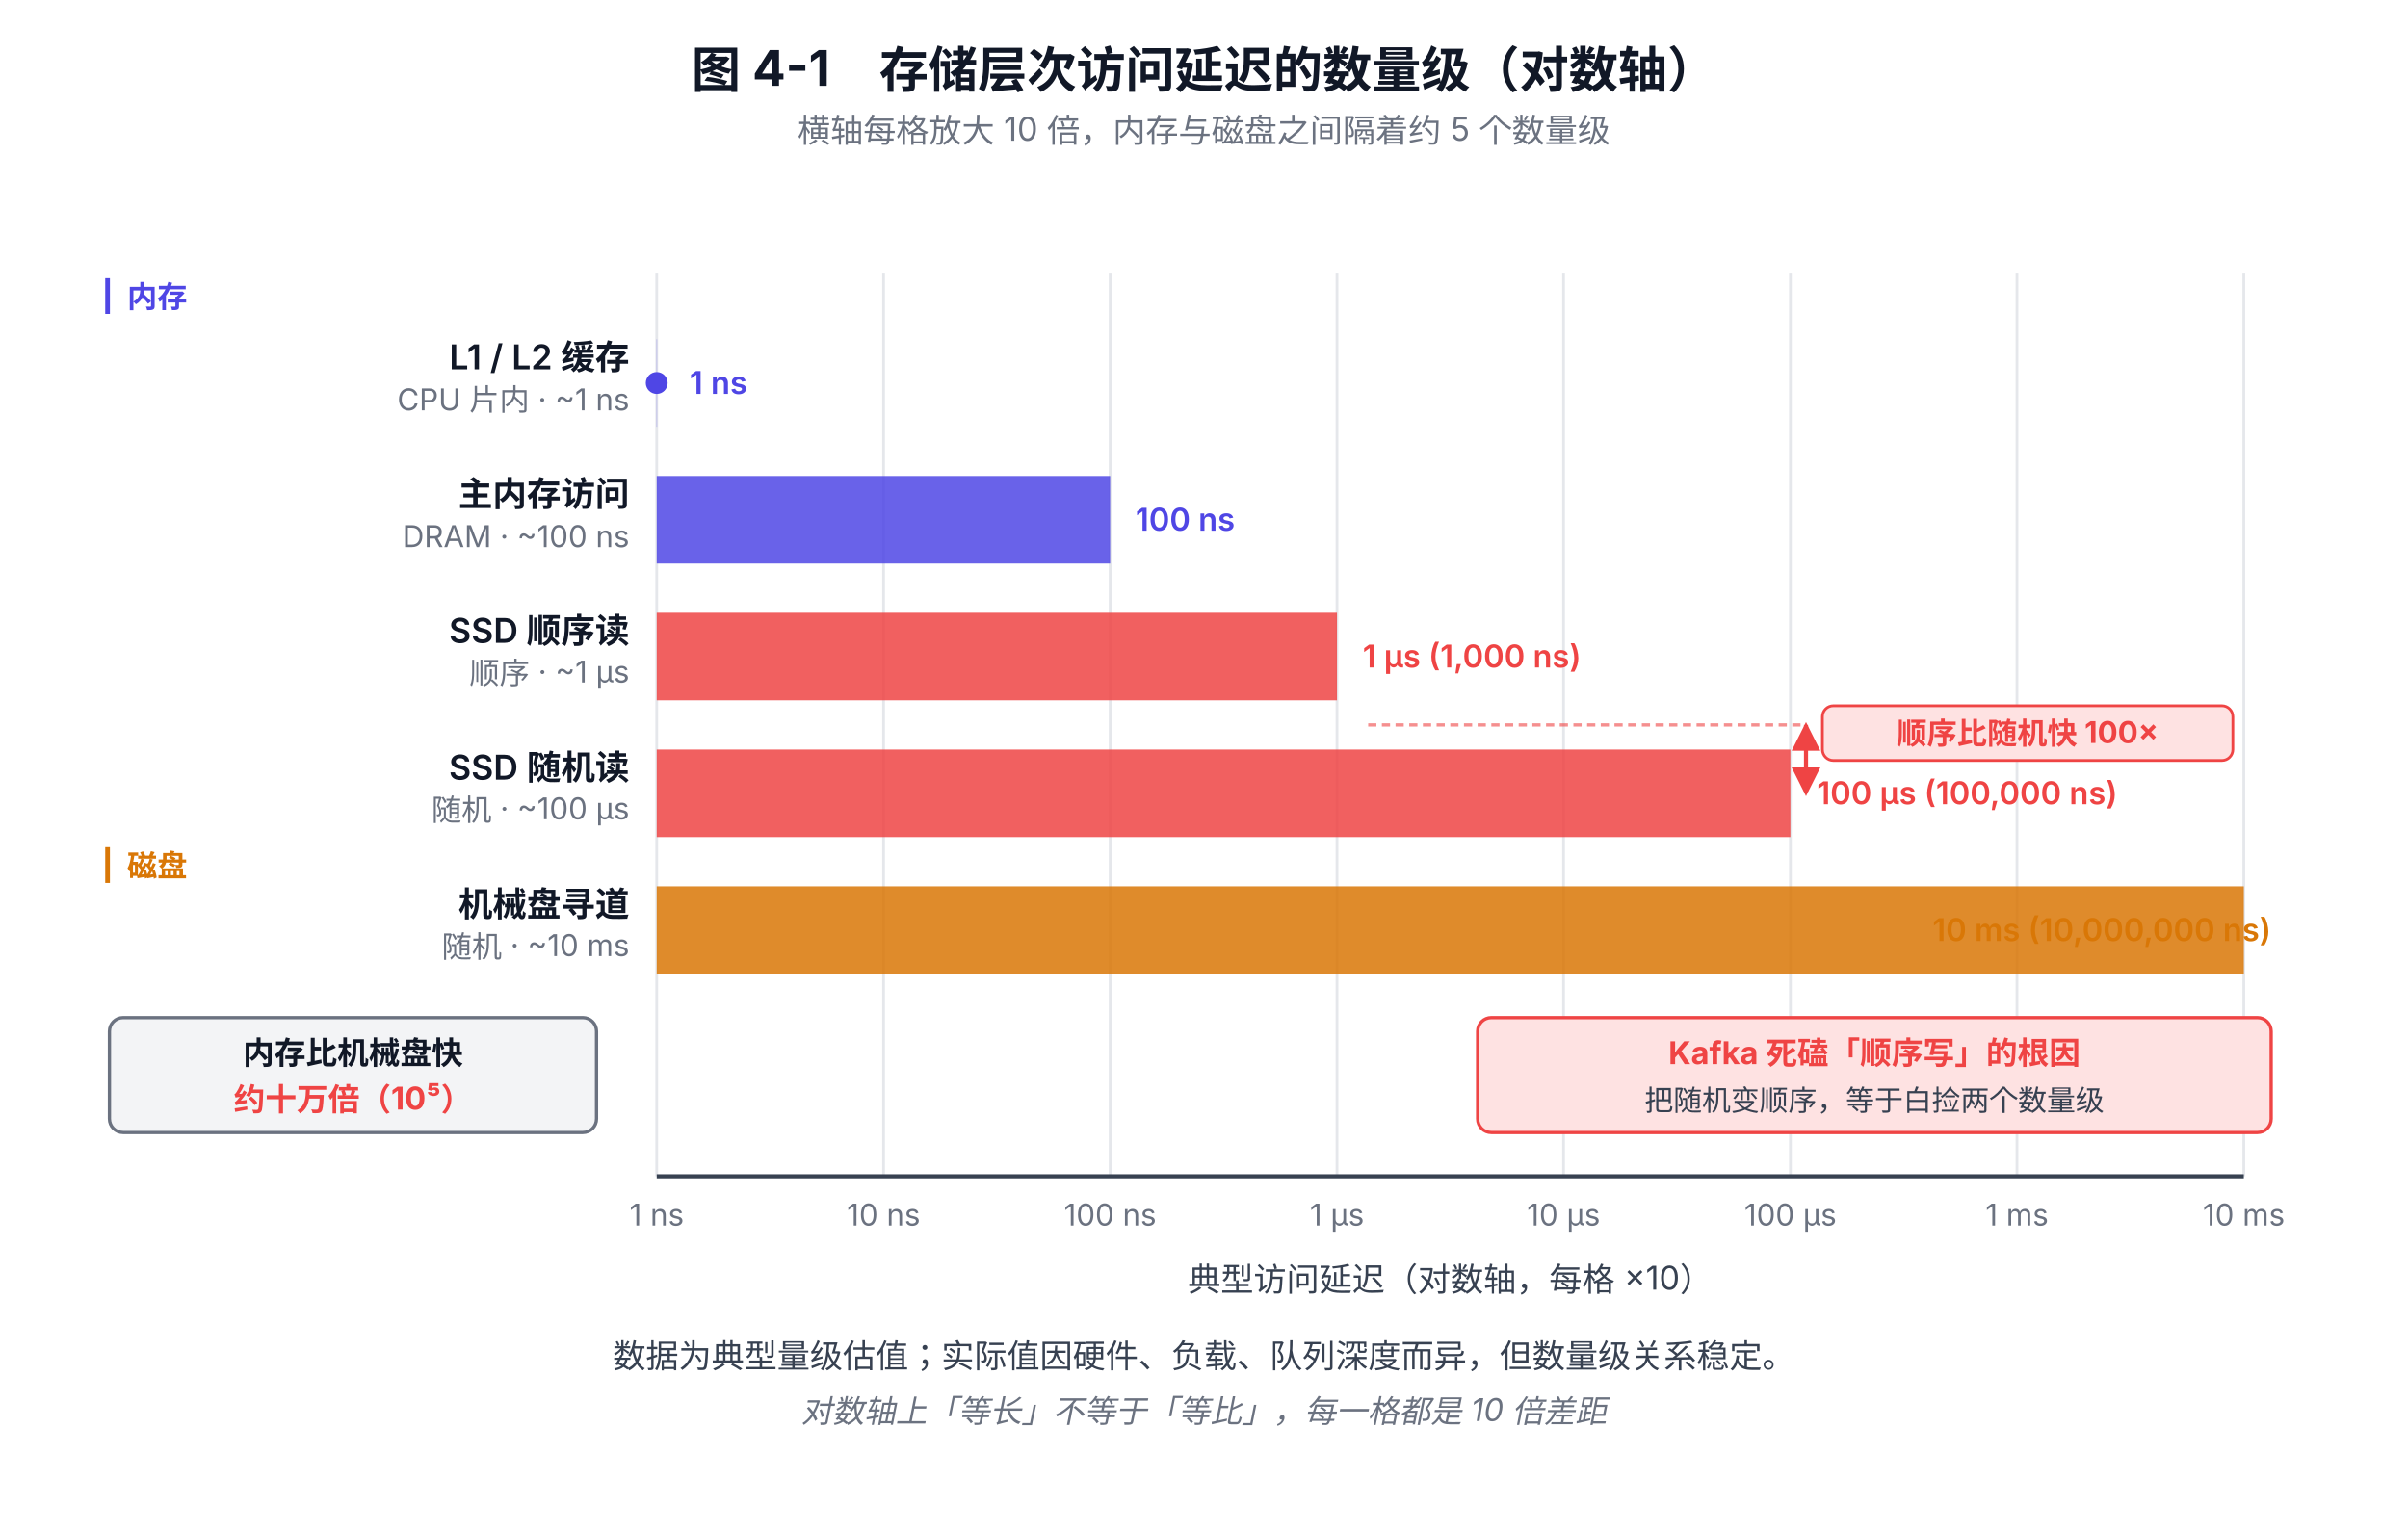
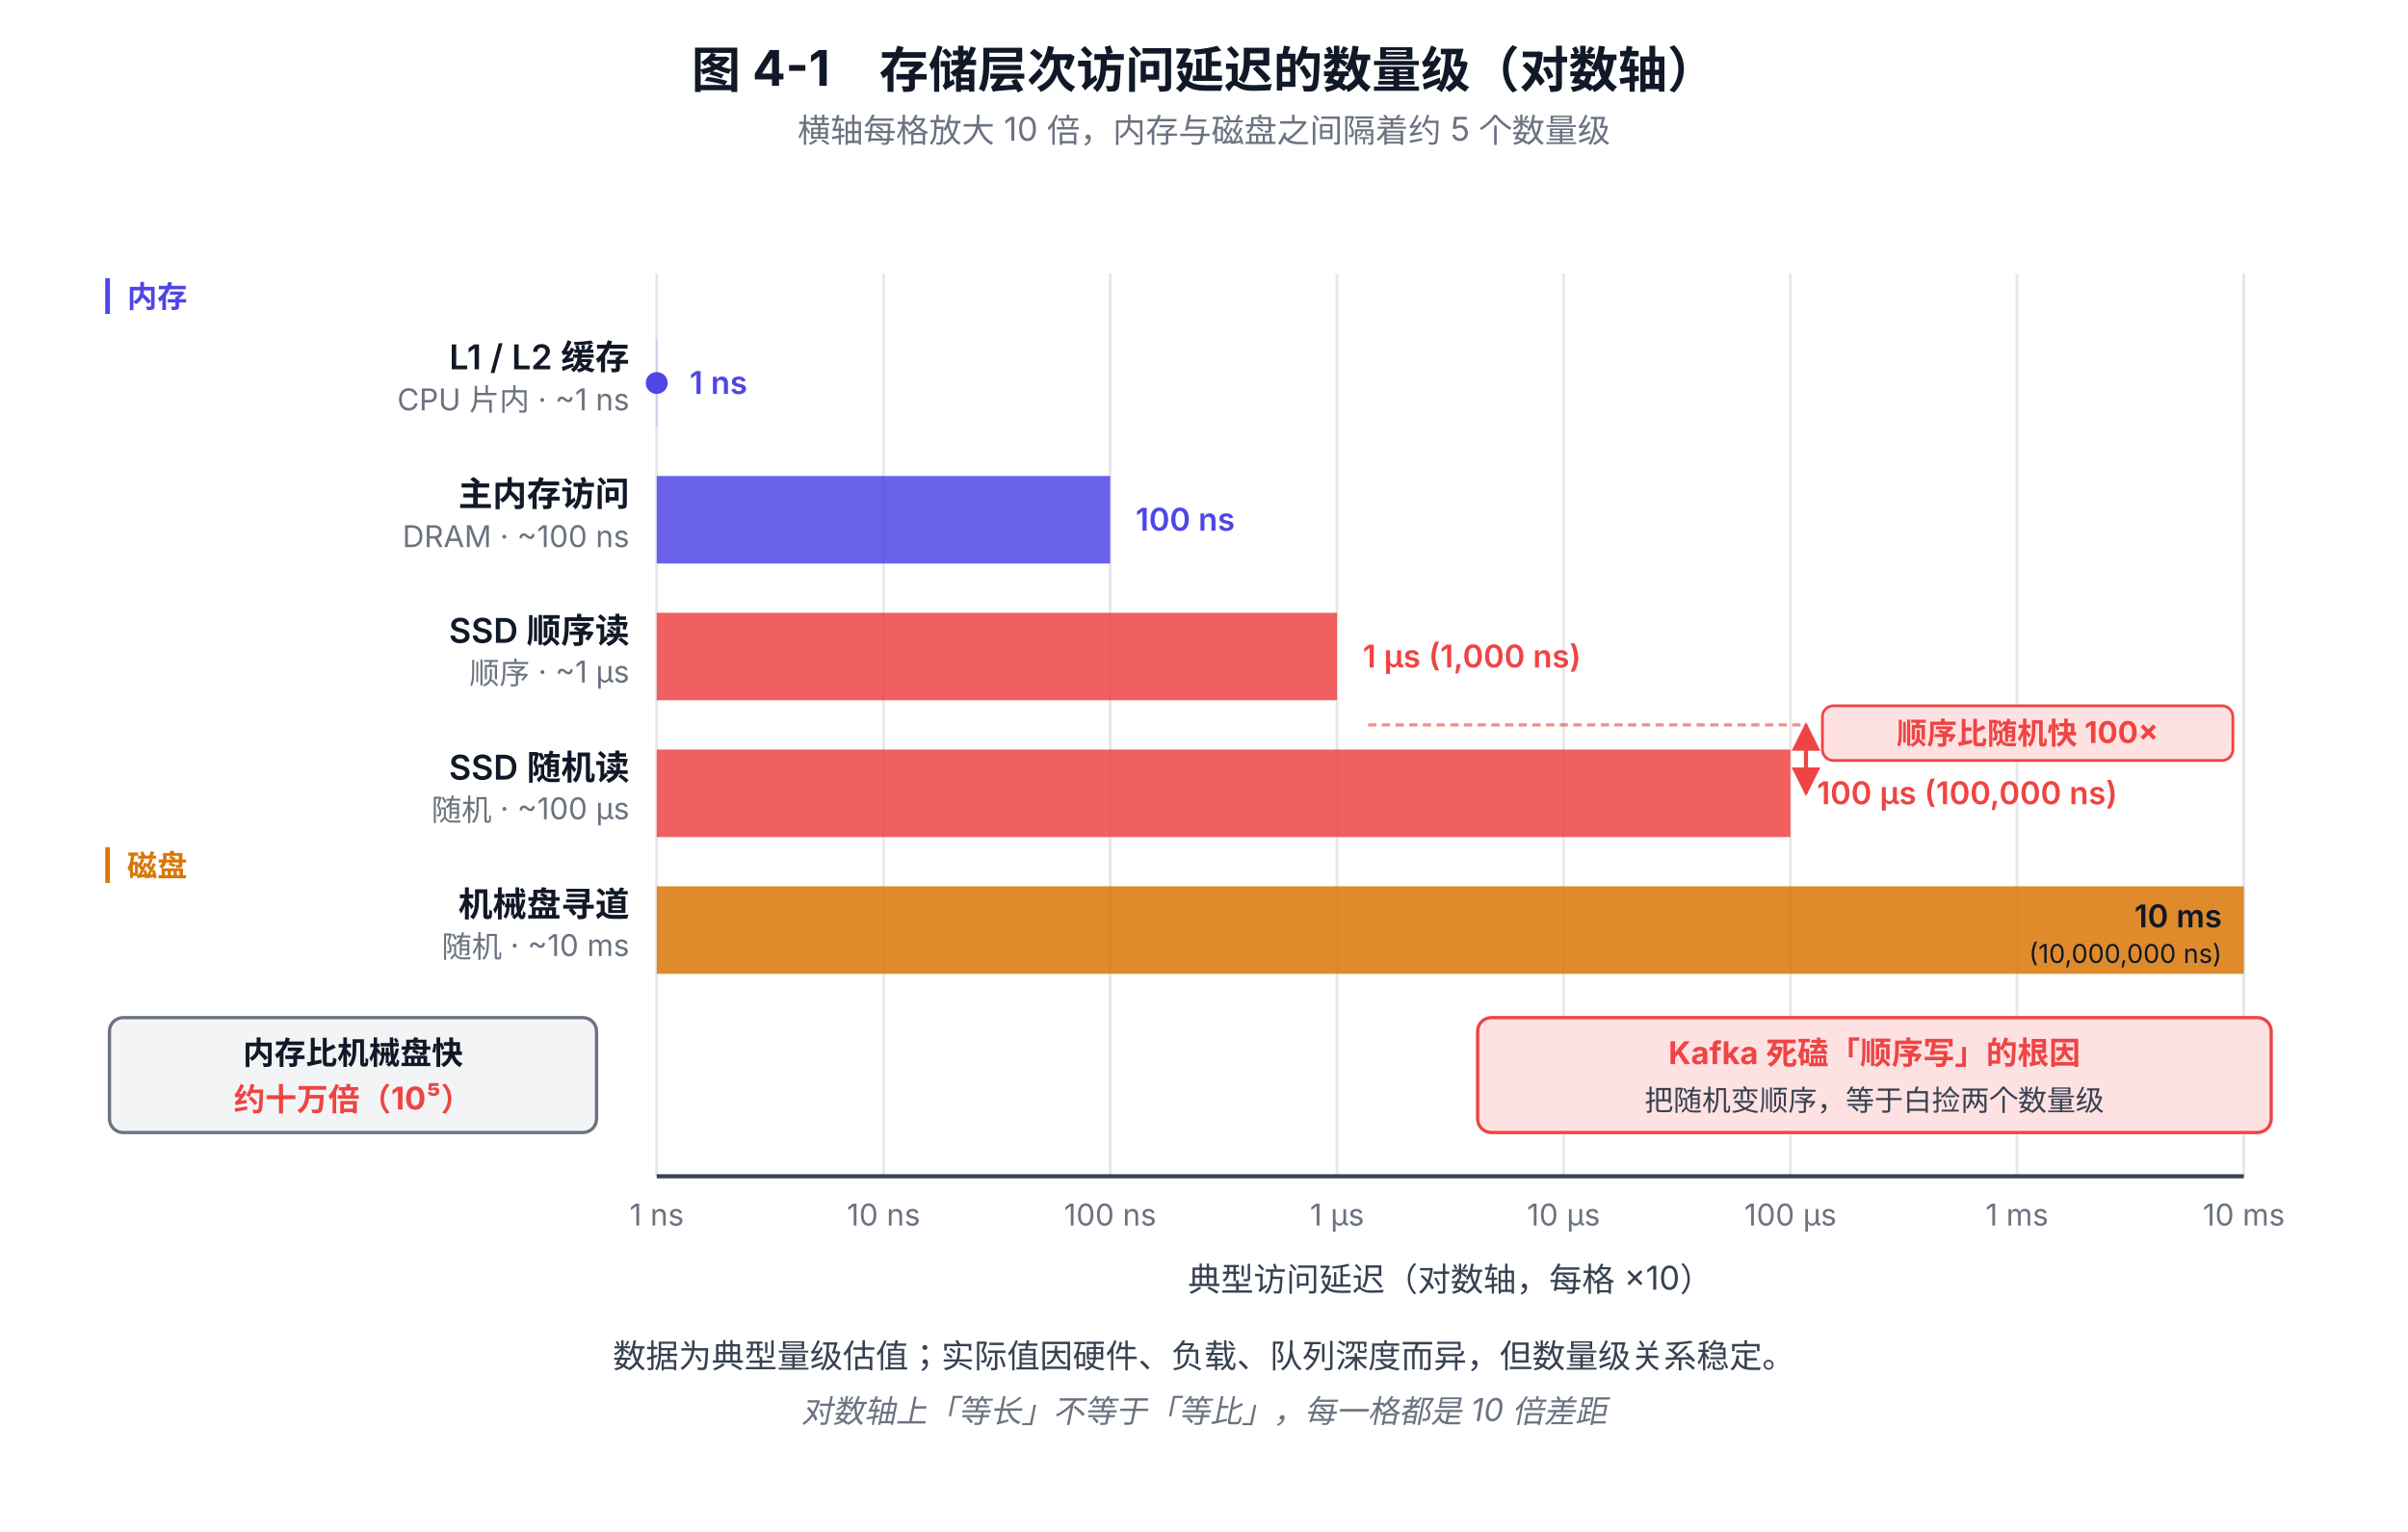
<svg xmlns="http://www.w3.org/2000/svg" viewBox="0 0 880 560" font-family="system-ui, -apple-system, 'PingFang SC', 'Microsoft YaHei', sans-serif">
  <defs>
    <marker id="arrow-red-3-6" viewBox="0 0 10 10" refX="9" refY="5" markerWidth="7" markerHeight="7" orient="auto-start-reverse">
      <path d="M0,0 L10,5 L0,10 z" fill="#EF4444" />
    </marker>
  </defs>
  <text x="440" y="32" text-anchor="middle" font-size="18" font-weight="700" fill="#111827">图 4-1　存储层次访问延迟的数量级（对数轴）</text>
  <text x="440" y="52" text-anchor="middle" font-size="12" fill="#6B7280">横轴每格放大 10 倍，内存与磁盘之间隔着约 5 个数量级</text>
  <g stroke="#E5E7EB" stroke-width="1">
    <line x1="240" y1="100" x2="240" y2="430" />
    <line x1="322.9" y1="100" x2="322.9" y2="430" />
    <line x1="405.7" y1="100" x2="405.7" y2="430" />
    <line x1="488.6" y1="100" x2="488.6" y2="430" />
    <line x1="571.4" y1="100" x2="571.4" y2="430" />
    <line x1="654.3" y1="100" x2="654.3" y2="430" />
    <line x1="737.1" y1="100" x2="737.1" y2="430" />
    <line x1="820" y1="100" x2="820" y2="430" />
  </g>
  <line x1="240" y1="430" x2="820" y2="430" stroke="#374151" stroke-width="1.5" />
  <g font-size="11" fill="#6B7280" text-anchor="middle">
    <text x="240" y="448">1 ns</text>
    <text x="322.9" y="448">10 ns</text>
    <text x="405.7" y="448">100 ns</text>
    <text x="488.6" y="448">1 μs</text>
    <text x="571.4" y="448">10 μs</text>
    <text x="654.3" y="448">100 μs</text>
    <text x="737.1" y="448">1 ms</text>
    <text x="820" y="448">10 ms</text>
  </g>
  <text x="530" y="472" text-anchor="middle" font-size="12" fill="#374151">典型访问延迟（对数轴，每格 ×10）</text>
  <text x="230" y="135" text-anchor="end" font-size="12.5" font-weight="600" fill="#111827">L1 / L2 缓存</text>
  <text x="230" y="150" text-anchor="end" font-size="11" fill="#6B7280">CPU 片内 · ~1 ns</text>
  <rect x="240" y="124" width="0.1" height="32" fill="#4F46E5" opacity="0.85" />
  <circle cx="240" cy="140" r="4" fill="#4F46E5" />
  <text x="252" y="144" font-size="11.5" font-weight="600" fill="#4F46E5">1 ns</text>
  <text x="230" y="185" text-anchor="end" font-size="12.5" font-weight="600" fill="#111827">主内存访问</text>
  <text x="230" y="200" text-anchor="end" font-size="11" fill="#6B7280">DRAM · ~100 ns</text>
  <rect x="240" y="174" width="165.7" height="32" fill="#4F46E5" opacity="0.85" />
  <text x="415" y="194" font-size="11.5" font-weight="600" fill="#4F46E5">100 ns</text>
  <text x="230" y="235" text-anchor="end" font-size="12.5" font-weight="600" fill="#111827">SSD 顺序读</text>
  <text x="230" y="250" text-anchor="end" font-size="11" fill="#6B7280">顺序 · ~1 μs</text>
  <rect x="240" y="224" width="248.6" height="32" fill="#EF4444" opacity="0.85" />
  <text x="498" y="244" font-size="11.5" font-weight="600" fill="#EF4444">1 μs (1,000 ns)</text>
  <text x="230" y="285" text-anchor="end" font-size="12.5" font-weight="600" fill="#111827">SSD 随机读</text>
  <text x="230" y="300" text-anchor="end" font-size="11" fill="#6B7280">随机 · ~100 μs</text>
  <rect x="240" y="274" width="414.3" height="32" fill="#EF4444" opacity="0.85" />
  <text x="664" y="294" font-size="11.5" font-weight="600" fill="#EF4444">100 μs (100,000 ns)</text>
  <text x="230" y="335" text-anchor="end" font-size="12.5" font-weight="600" fill="#111827">机械盘寻道</text>
  <text x="230" y="350" text-anchor="end" font-size="11" fill="#6B7280">随机 · ~10 ms</text>
  <rect x="240" y="324" width="580" height="32" fill="#D97706" opacity="0.85" />
-   <text x="830" y="344" font-size="11.5" font-weight="600" fill="#D97706" text-anchor="end">10 ms (10,000,000 ns)</text>
+   <text x="812" y="339" font-size="11.5" font-weight="600" fill="#111827" text-anchor="end">10 ms</text>
+   <text x="812" y="352" font-size="9.5" fill="#111827" text-anchor="end">(10,000,000 ns)</text>
  <line x1="500" y1="265" x2="660" y2="265" stroke="#EF4444" stroke-width="1.2" stroke-dasharray="3 2" opacity="0.6" />
  <line x1="660" y1="265" x2="660" y2="290" stroke="#EF4444" stroke-width="1.5" marker-end="url(#arrow-red-3-6)" marker-start="url(#arrow-red-3-6)" />
  <rect x="666" y="258" width="150" height="20" rx="4" fill="#FEE2E2" stroke="#EF4444" stroke-width="1" />
  <text x="741" y="272" text-anchor="middle" font-size="11" font-weight="700" fill="#EF4444">顺序比随机快 100×</text>
  <rect x="540" y="372" width="290" height="42" rx="5" fill="#FEE2E2" stroke="#EF4444" stroke-width="1.2" />
  <text x="685" y="389" text-anchor="middle" font-size="11.5" font-weight="700" fill="#EF4444">Kafka 死磕「顺序写」的根因</text>
  <text x="685" y="406" text-anchor="middle" font-size="10.5" fill="#374151">把随机变顺序，等于白捡两个数量级</text>
  <rect x="40" y="372" width="178" height="42" rx="5" fill="#F3F4F6" stroke="#6B7280" stroke-width="1.2" />
  <text x="129" y="389" text-anchor="middle" font-size="11.5" font-weight="700" fill="#111827">内存比机械盘快</text>
  <text x="129" y="406" text-anchor="middle" font-size="11.5" font-weight="700" fill="#EF4444">约十万倍（10⁵）</text>
  <text x="36" y="112" font-size="11" font-weight="700" fill="#4F46E5">┃ 内存</text>
  <text x="36" y="320" font-size="11" font-weight="700" fill="#D97706">┃ 磁盘</text>
  <text x="440" y="500" text-anchor="middle" font-size="12" fill="#374151">数据为典型量级估值；实际值因硬件、负载、队列深度而异，但数量级关系稳定。</text>
  <text x="440" y="520" text-anchor="middle" font-size="11.5" font-style="italic" fill="#6B7280">对数轴上「等长」不等于「等比」，每一格都是 10 倍差距</text>
</svg>
